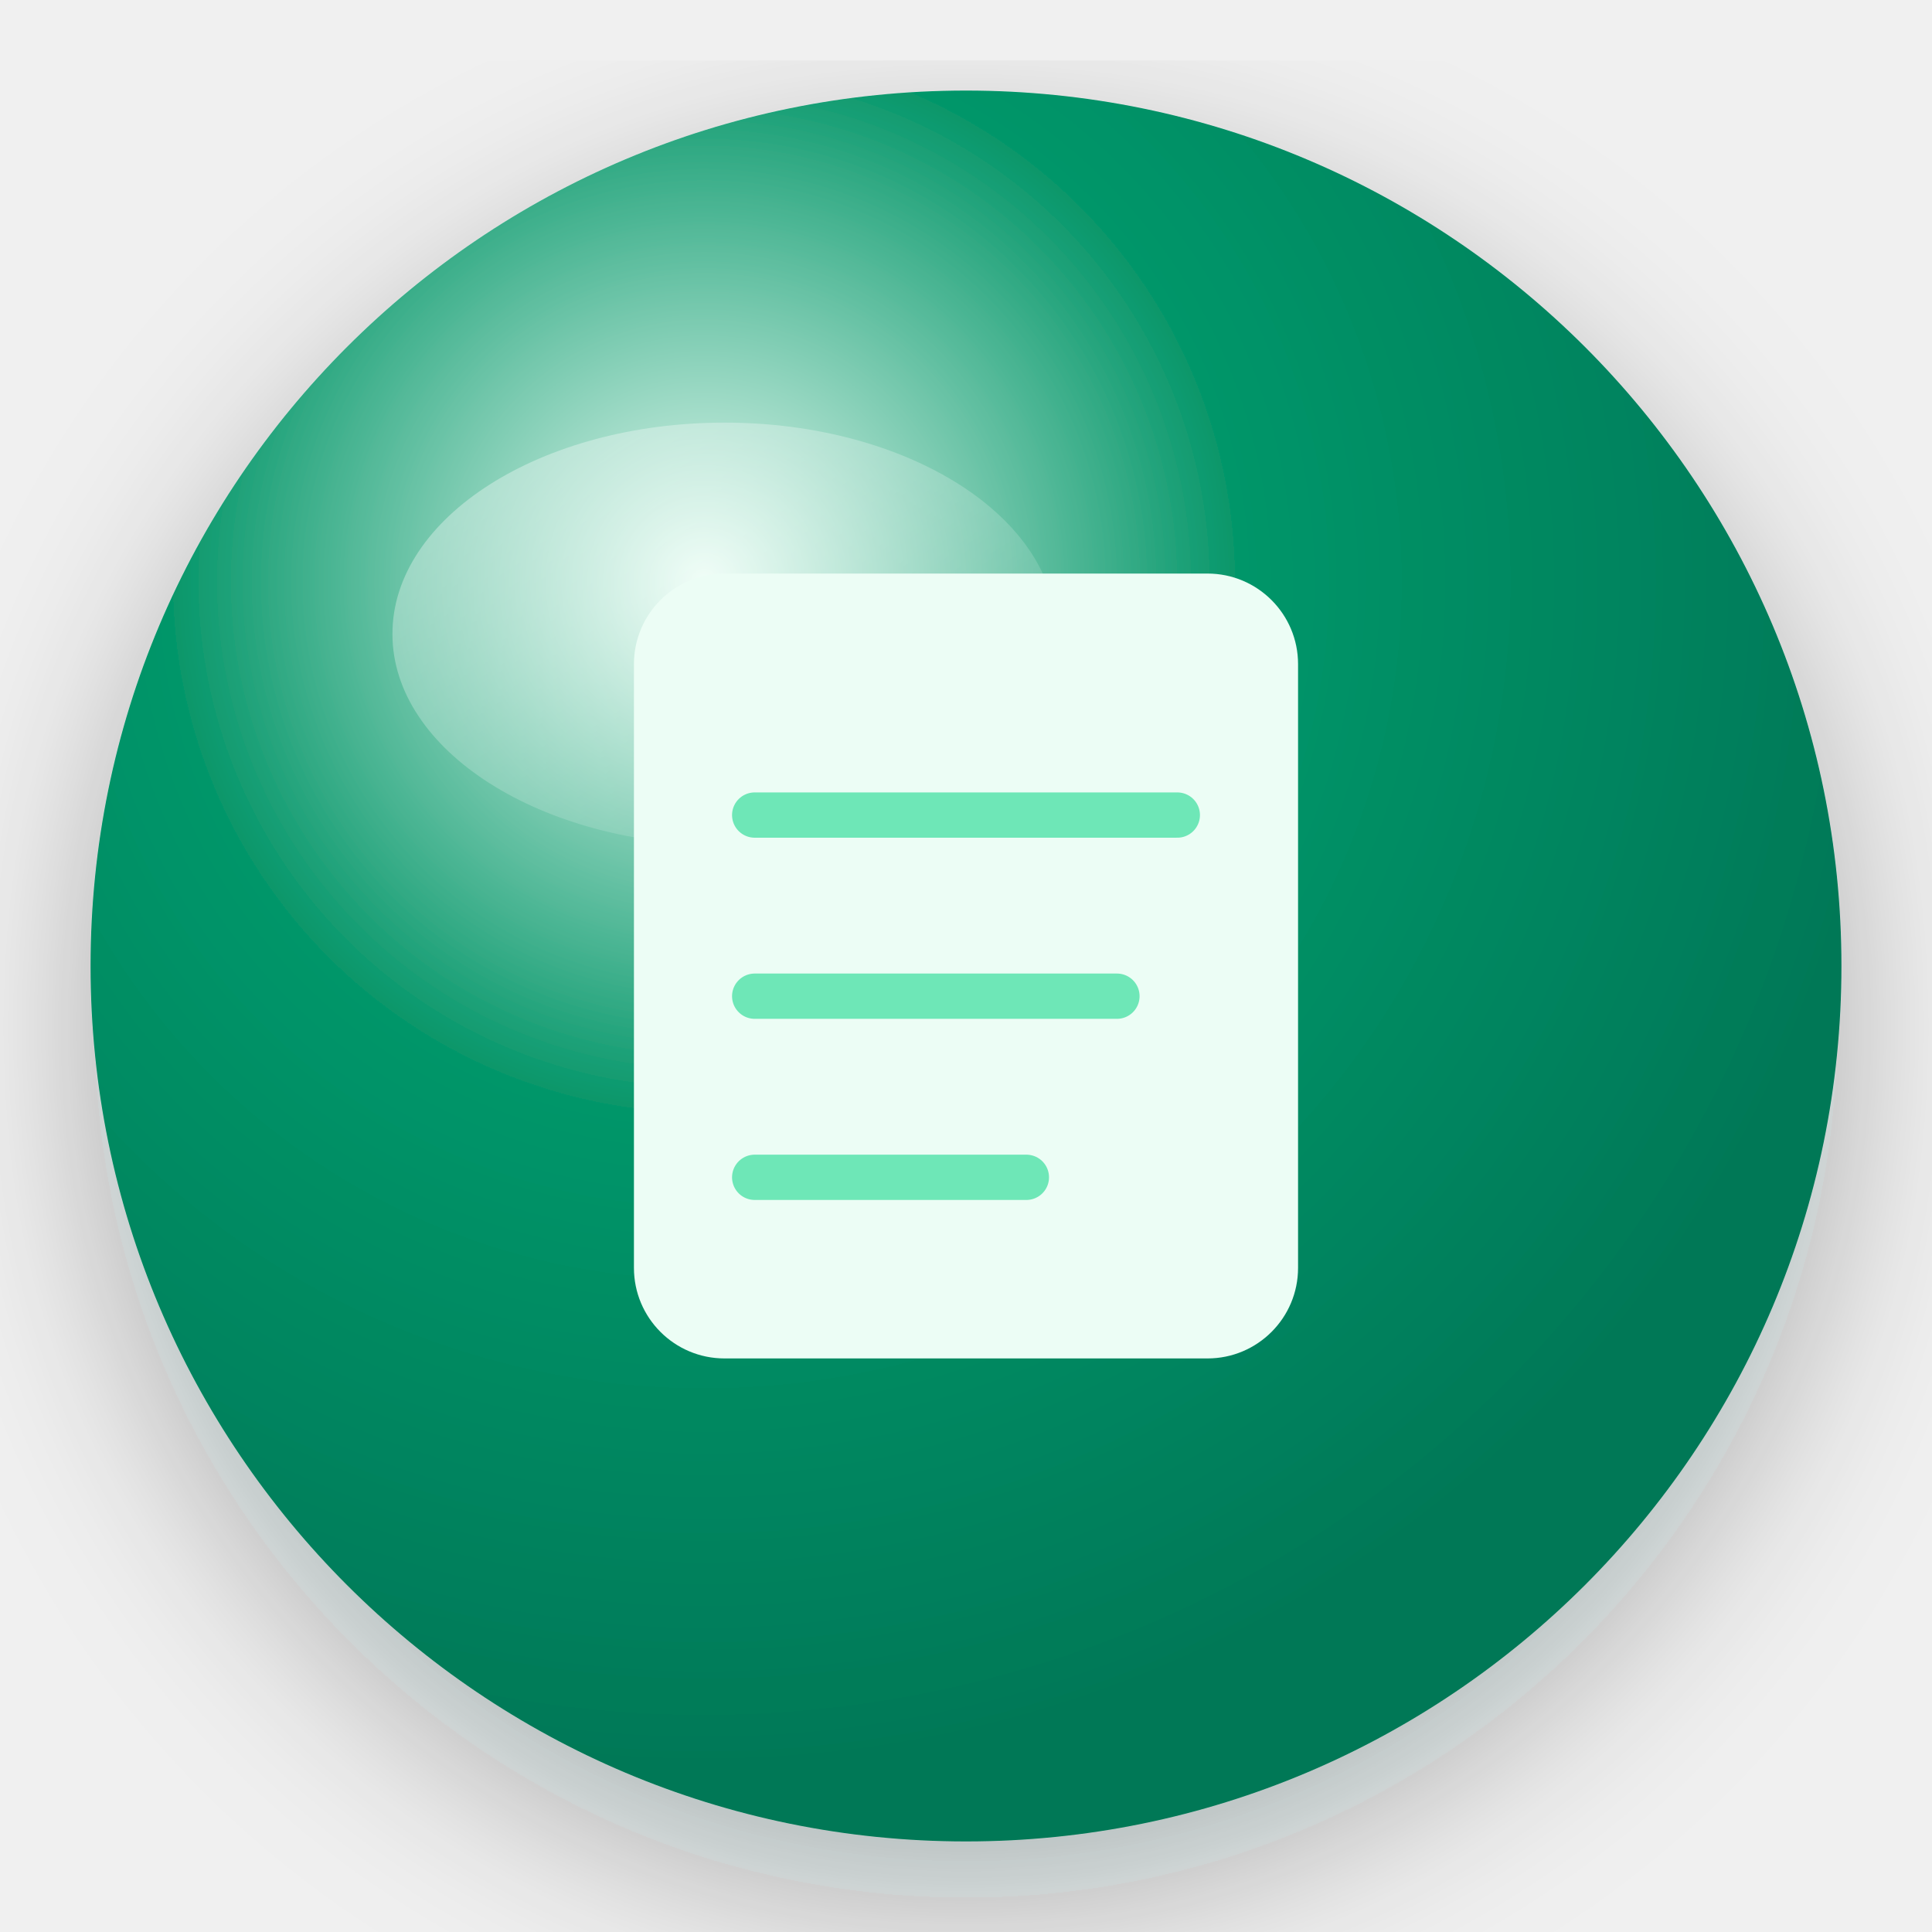
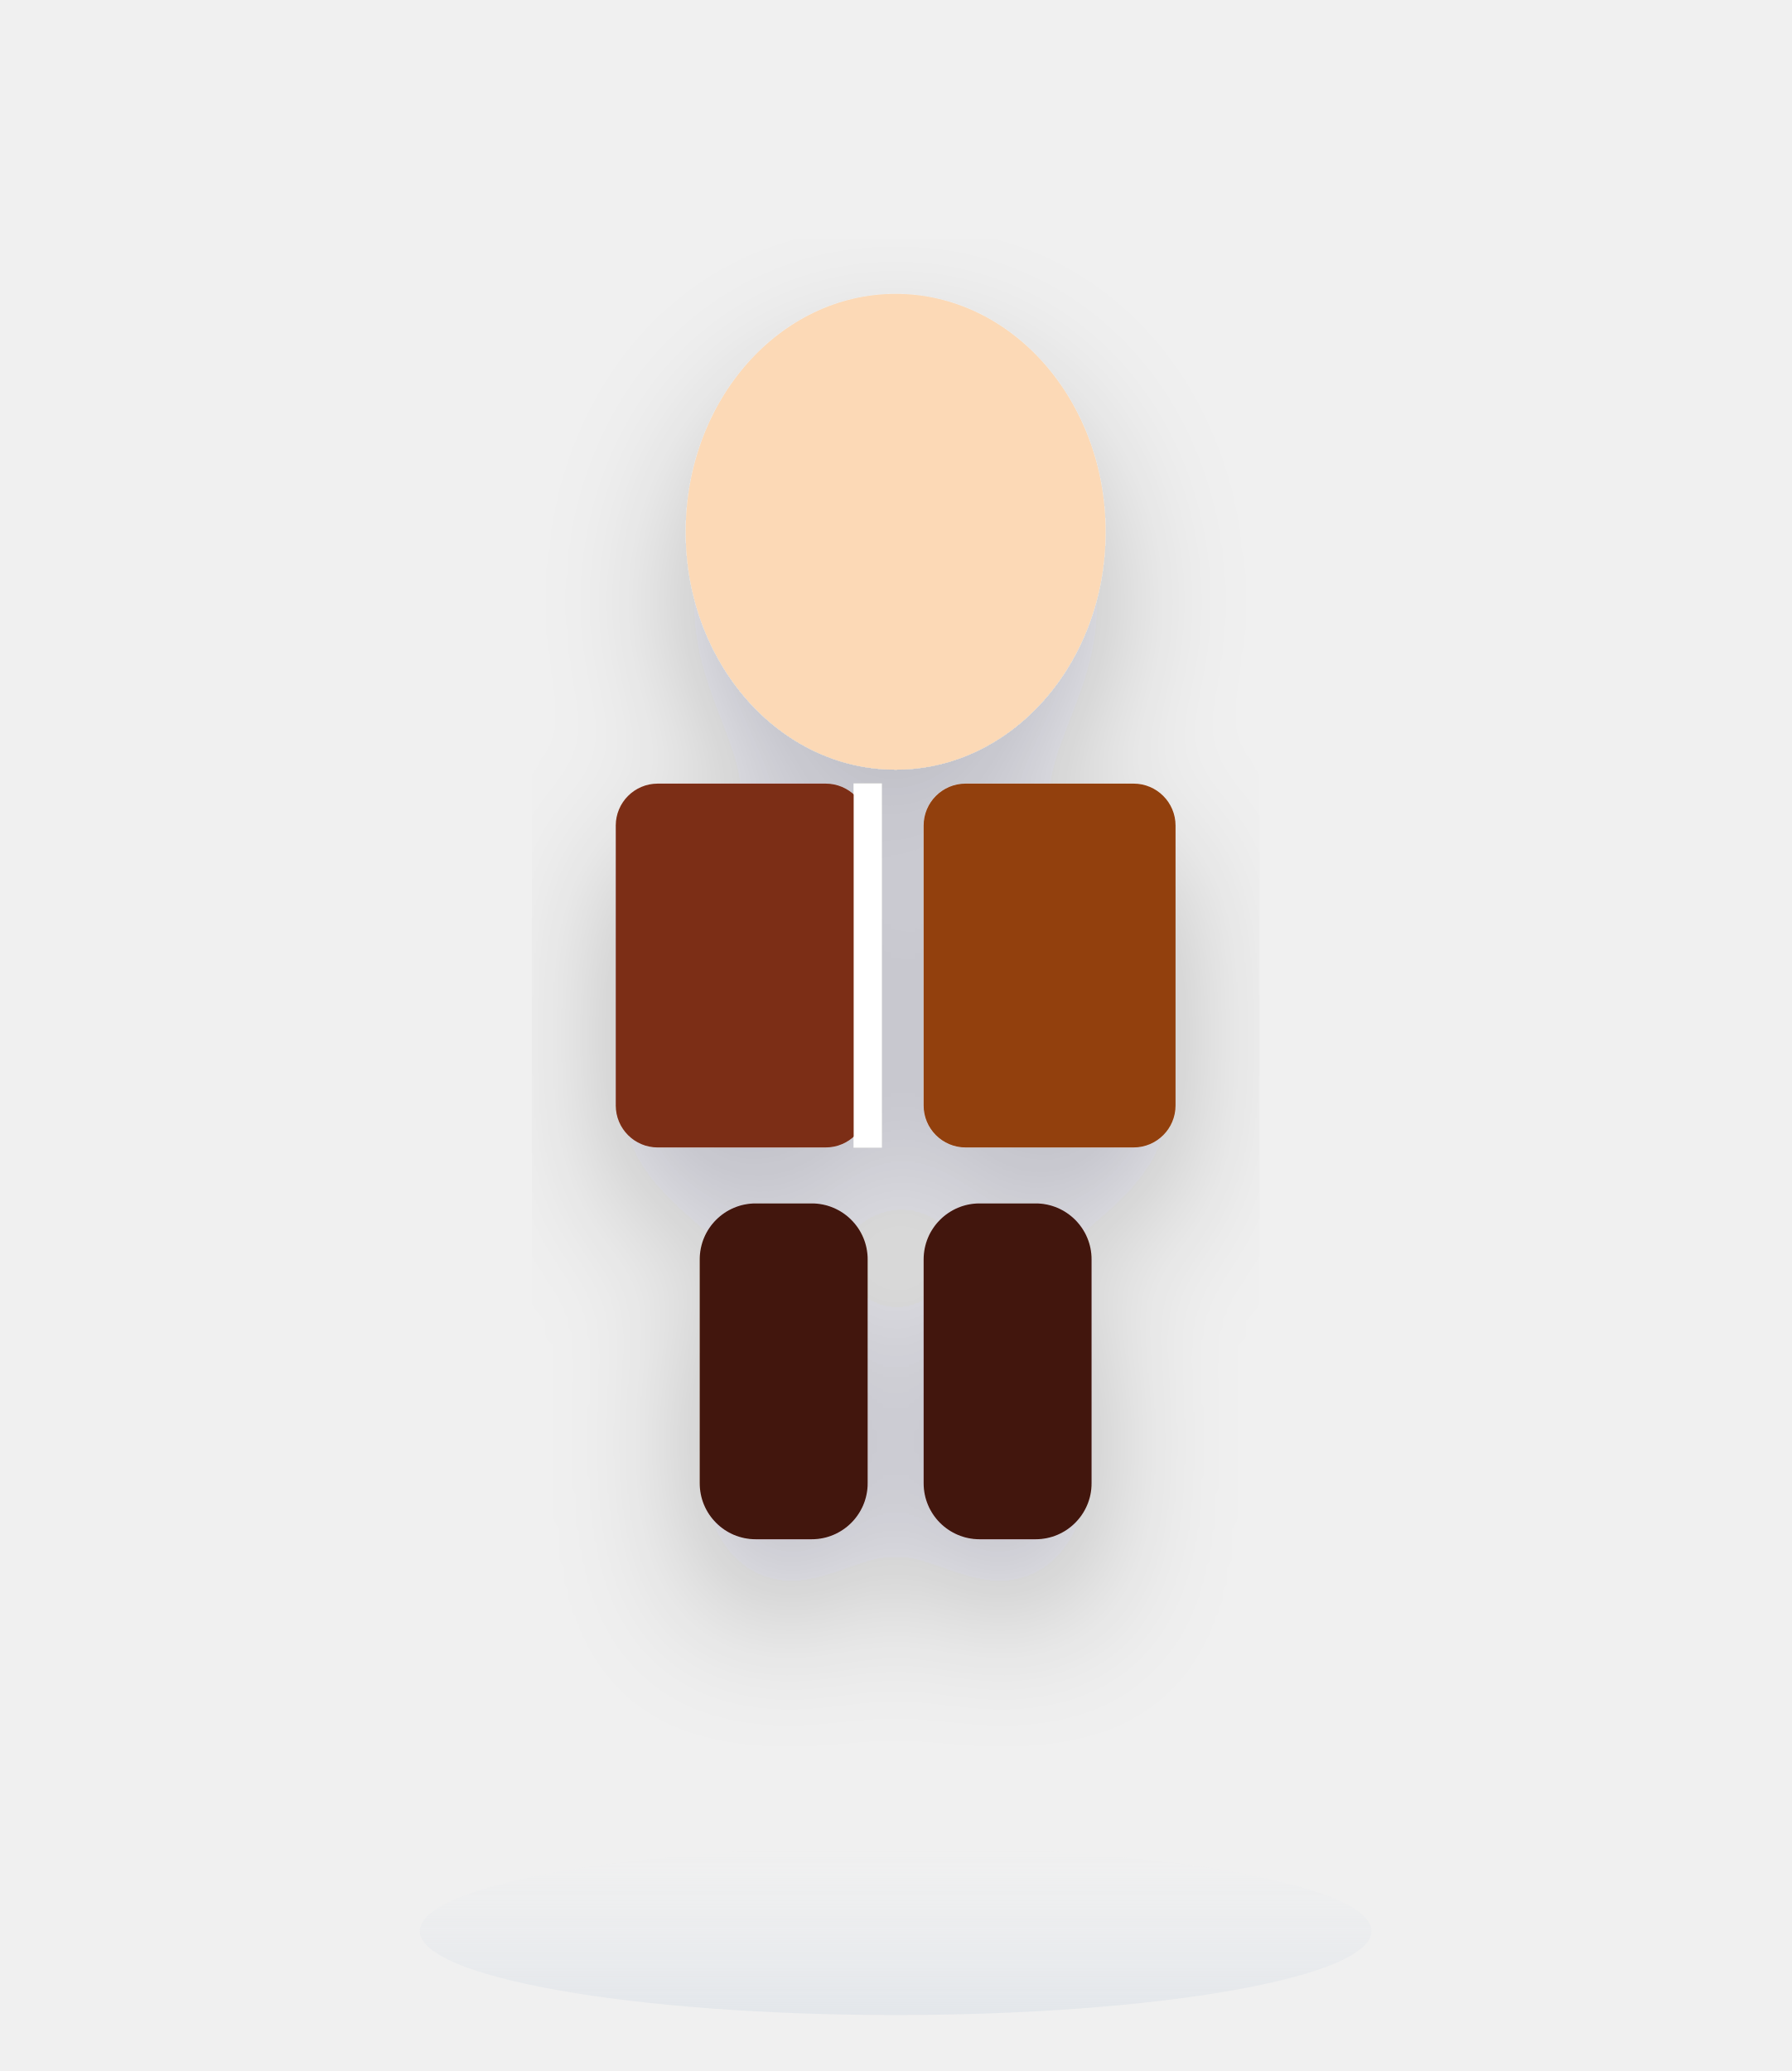
- <svg xmlns="http://www.w3.org/2000/svg" viewBox="0 0 128 128" role="img" aria-hidden="true">
+ <svg xmlns="http://www.w3.org/2000/svg" viewBox="0 0 128 148" role="img" aria-hidden="true">
  <defs>
-     <radialGradient id="sphere" cx="35%" cy="28%" r="68%">
-       <stop offset="0%" stop-color="#ecfdf5" />
-       <stop offset="45%" stop-color="#059669" />
-       <stop offset="100%" stop-color="#047857" />
-     </radialGradient>
-     <filter id="depth" x="-20%" y="-20%" width="140%" height="140%">
-       <feDropShadow dx="0" dy="4" stdDeviation="6" flood-color="#0f172a" flood-opacity="0.28" />
+     <filter id="charShadow" x="-15%" y="-10%" width="130%" height="130%">
+       <feDropShadow dx="0" dy="5" stdDeviation="5" flood-color="#0f172a" flood-opacity="0.22" />
    </filter>
-     <linearGradient id="shine" x1="0" y1="0" x2="1" y2="1">
-       <stop offset="0%" stop-color="#ffffff" stop-opacity="0.55" />
-       <stop offset="100%" stop-color="#ffffff" stop-opacity="0" />
+     <linearGradient id="floor" x1="0" y1="0" x2="0" y2="1">
+       <stop offset="0%" stop-color="#e2e8f0" stop-opacity="0" />
+       <stop offset="100%" stop-color="#cbd5e1" stop-opacity="0.35" />
    </linearGradient>
  </defs>
-   <circle cx="64" cy="64" r="58" fill="url(#sphere)" filter="url(#depth)" />
-   <ellipse cx="48" cy="42" rx="22" ry="14" fill="url(#shine)" opacity="0.75" />
-   <rect x="42" y="38" width="44" height="52" rx="6" fill="#ecfdf5" />
-   <path d="M50 54 H78 M50 66 H74 M50 78 H68" stroke="#6ee7b7" stroke-width="3" stroke-linecap="round" />
+   <ellipse cx="64" cy="138" rx="34" ry="6" fill="url(#floor)" />
+   <g filter="url(#charShadow)">
+     <ellipse cx="64" cy="38" rx="15" ry="17" fill="#fcd9b6" />
+     <rect x="44" y="56" width="18" height="26" rx="3" fill="#7c2d12" />
+     <rect x="66" y="56" width="18" height="26" rx="3" fill="#92400e" />
+     <path d="M62 56 V82" stroke="#ffffff" stroke-width="2" />
+     <rect x="50" y="86" width="12" height="24" rx="4" fill="#431407" />
+     <rect x="66" y="86" width="12" height="24" rx="4" fill="#431407" />
+   </g>
</svg>
